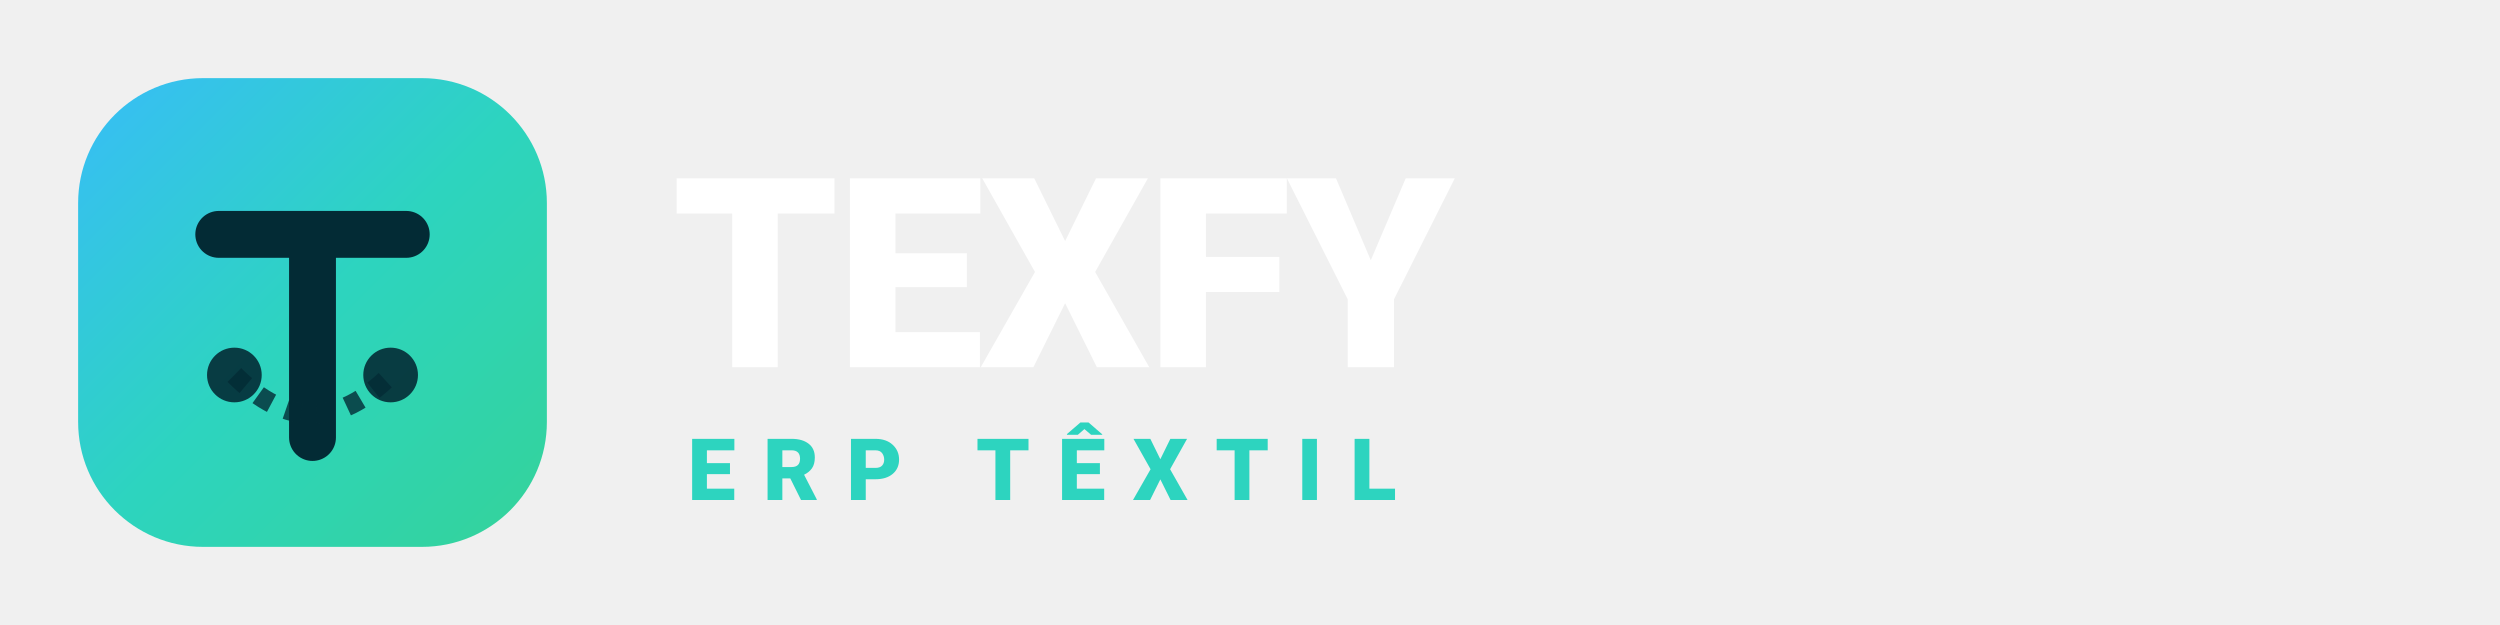
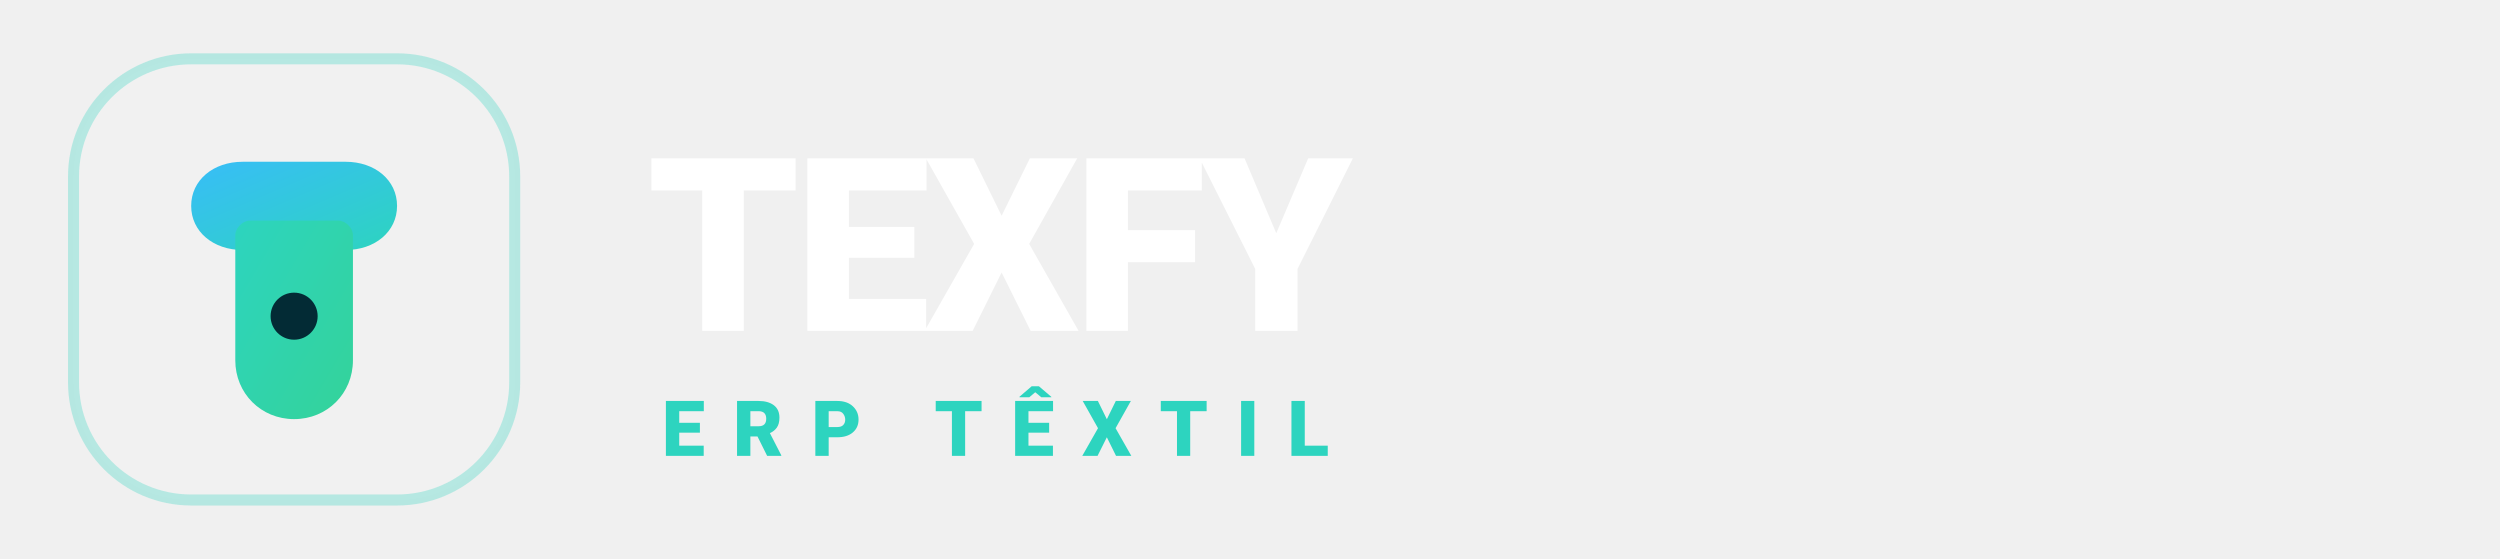
- <svg xmlns="http://www.w3.org/2000/svg" viewBox="0 0 320 80" width="320" height="80">
+ <svg xmlns="http://www.w3.org/2000/svg" viewBox="0 0 340 76" width="340" height="76">
  <defs>
-     <linearGradient id="texfyGradW" x1="0%" y1="0%" x2="100%" y2="100%">
+     <linearGradient id="tRibbon1W" x1="0%" y1="0%" x2="100%" y2="100%">
      <stop offset="0%" stop-color="#38bdf8" />
-       <stop offset="50%" stop-color="#2dd4bf" />
+       <stop offset="100%" stop-color="#2dd4bf" />
+     </linearGradient>
+     <linearGradient id="tRibbon2W" x1="0%" y1="0%" x2="100%" y2="100%">
+       <stop offset="0%" stop-color="#2dd4bf" />
      <stop offset="100%" stop-color="#34d399" />
    </linearGradient>
  </defs>
-   <g transform="translate(10, 10)">
-     <rect width="60" height="60" rx="16" fill="url(#texfyGradW)" />
-     <path d="M 18 20 L 42 20 M 30 20 L 30 46" stroke="#032b35" stroke-width="6" stroke-linecap="round" stroke-linejoin="round" />
-     <circle cx="20" cy="38" r="3.5" fill="#032b35" opacity="0.9" />
-     <circle cx="40" cy="38" r="3.5" fill="#032b35" opacity="0.9" />
-     <path d="M 20 38 Q 30 48 40 38" stroke="#032b35" stroke-width="2.5" fill="none" opacity="0.8" stroke-dasharray="2 2" />
+   <g transform="translate(10, 8)">
+     <rect x="0" y="0" width="60" height="60" rx="16" fill="rgba(255,255,255,0.08)" stroke="rgba(45,212,191,0.3)" stroke-width="1.5" />
+     <path d="M 16 20 C 16 16.5 19 14 23 14 L 37 14 C 41 14 44 16.5 44 20 C 44 23.5 41 26 37 26 L 23 26 C 19 26 16 23.5 16 20 Z" fill="url(#tRibbon1W)" />
+     <path d="M 24 22 L 36 22 C 37 22 38 23 38 24 L 38 41 C 38 45.5 34.5 49 30 49 C 25.5 49 22 45.5 22 41 L 22 24 C 22 23 23 22 24 22 Z" fill="url(#tRibbon2W)" />
+     <circle cx="30" cy="35" r="3.2" fill="#032b35" />
  </g>
-   <text x="86" y="47" font-family="'Plus Jakarta Sans', -apple-system, BlinkMacSystemFont, 'Segoe UI', Roboto, sans-serif" font-size="34" font-weight="900" fill="#ffffff" letter-spacing="-0.5">TEXFY</text>
-   <text x="88" y="64" font-family="'Plus Jakarta Sans', -apple-system, BlinkMacSystemFont, 'Segoe UI', Roboto, sans-serif" font-size="11" font-weight="800" fill="#2dd4bf" letter-spacing="3.5">ERP TÊXTIL</text>
+   <text x="88" y="45" font-family="'Plus Jakarta Sans', -apple-system, BlinkMacSystemFont, 'Segoe UI', Roboto, sans-serif" font-size="33" font-weight="900" fill="#ffffff" letter-spacing="-0.8px">TEXFY</text>
+   <text x="90" y="62" font-family="'Plus Jakarta Sans', -apple-system, BlinkMacSystemFont, 'Segoe UI', Roboto, sans-serif" font-size="10.5" font-weight="800" fill="#2dd4bf" letter-spacing="3.8px">ERP TÊXTIL</text>
</svg>
